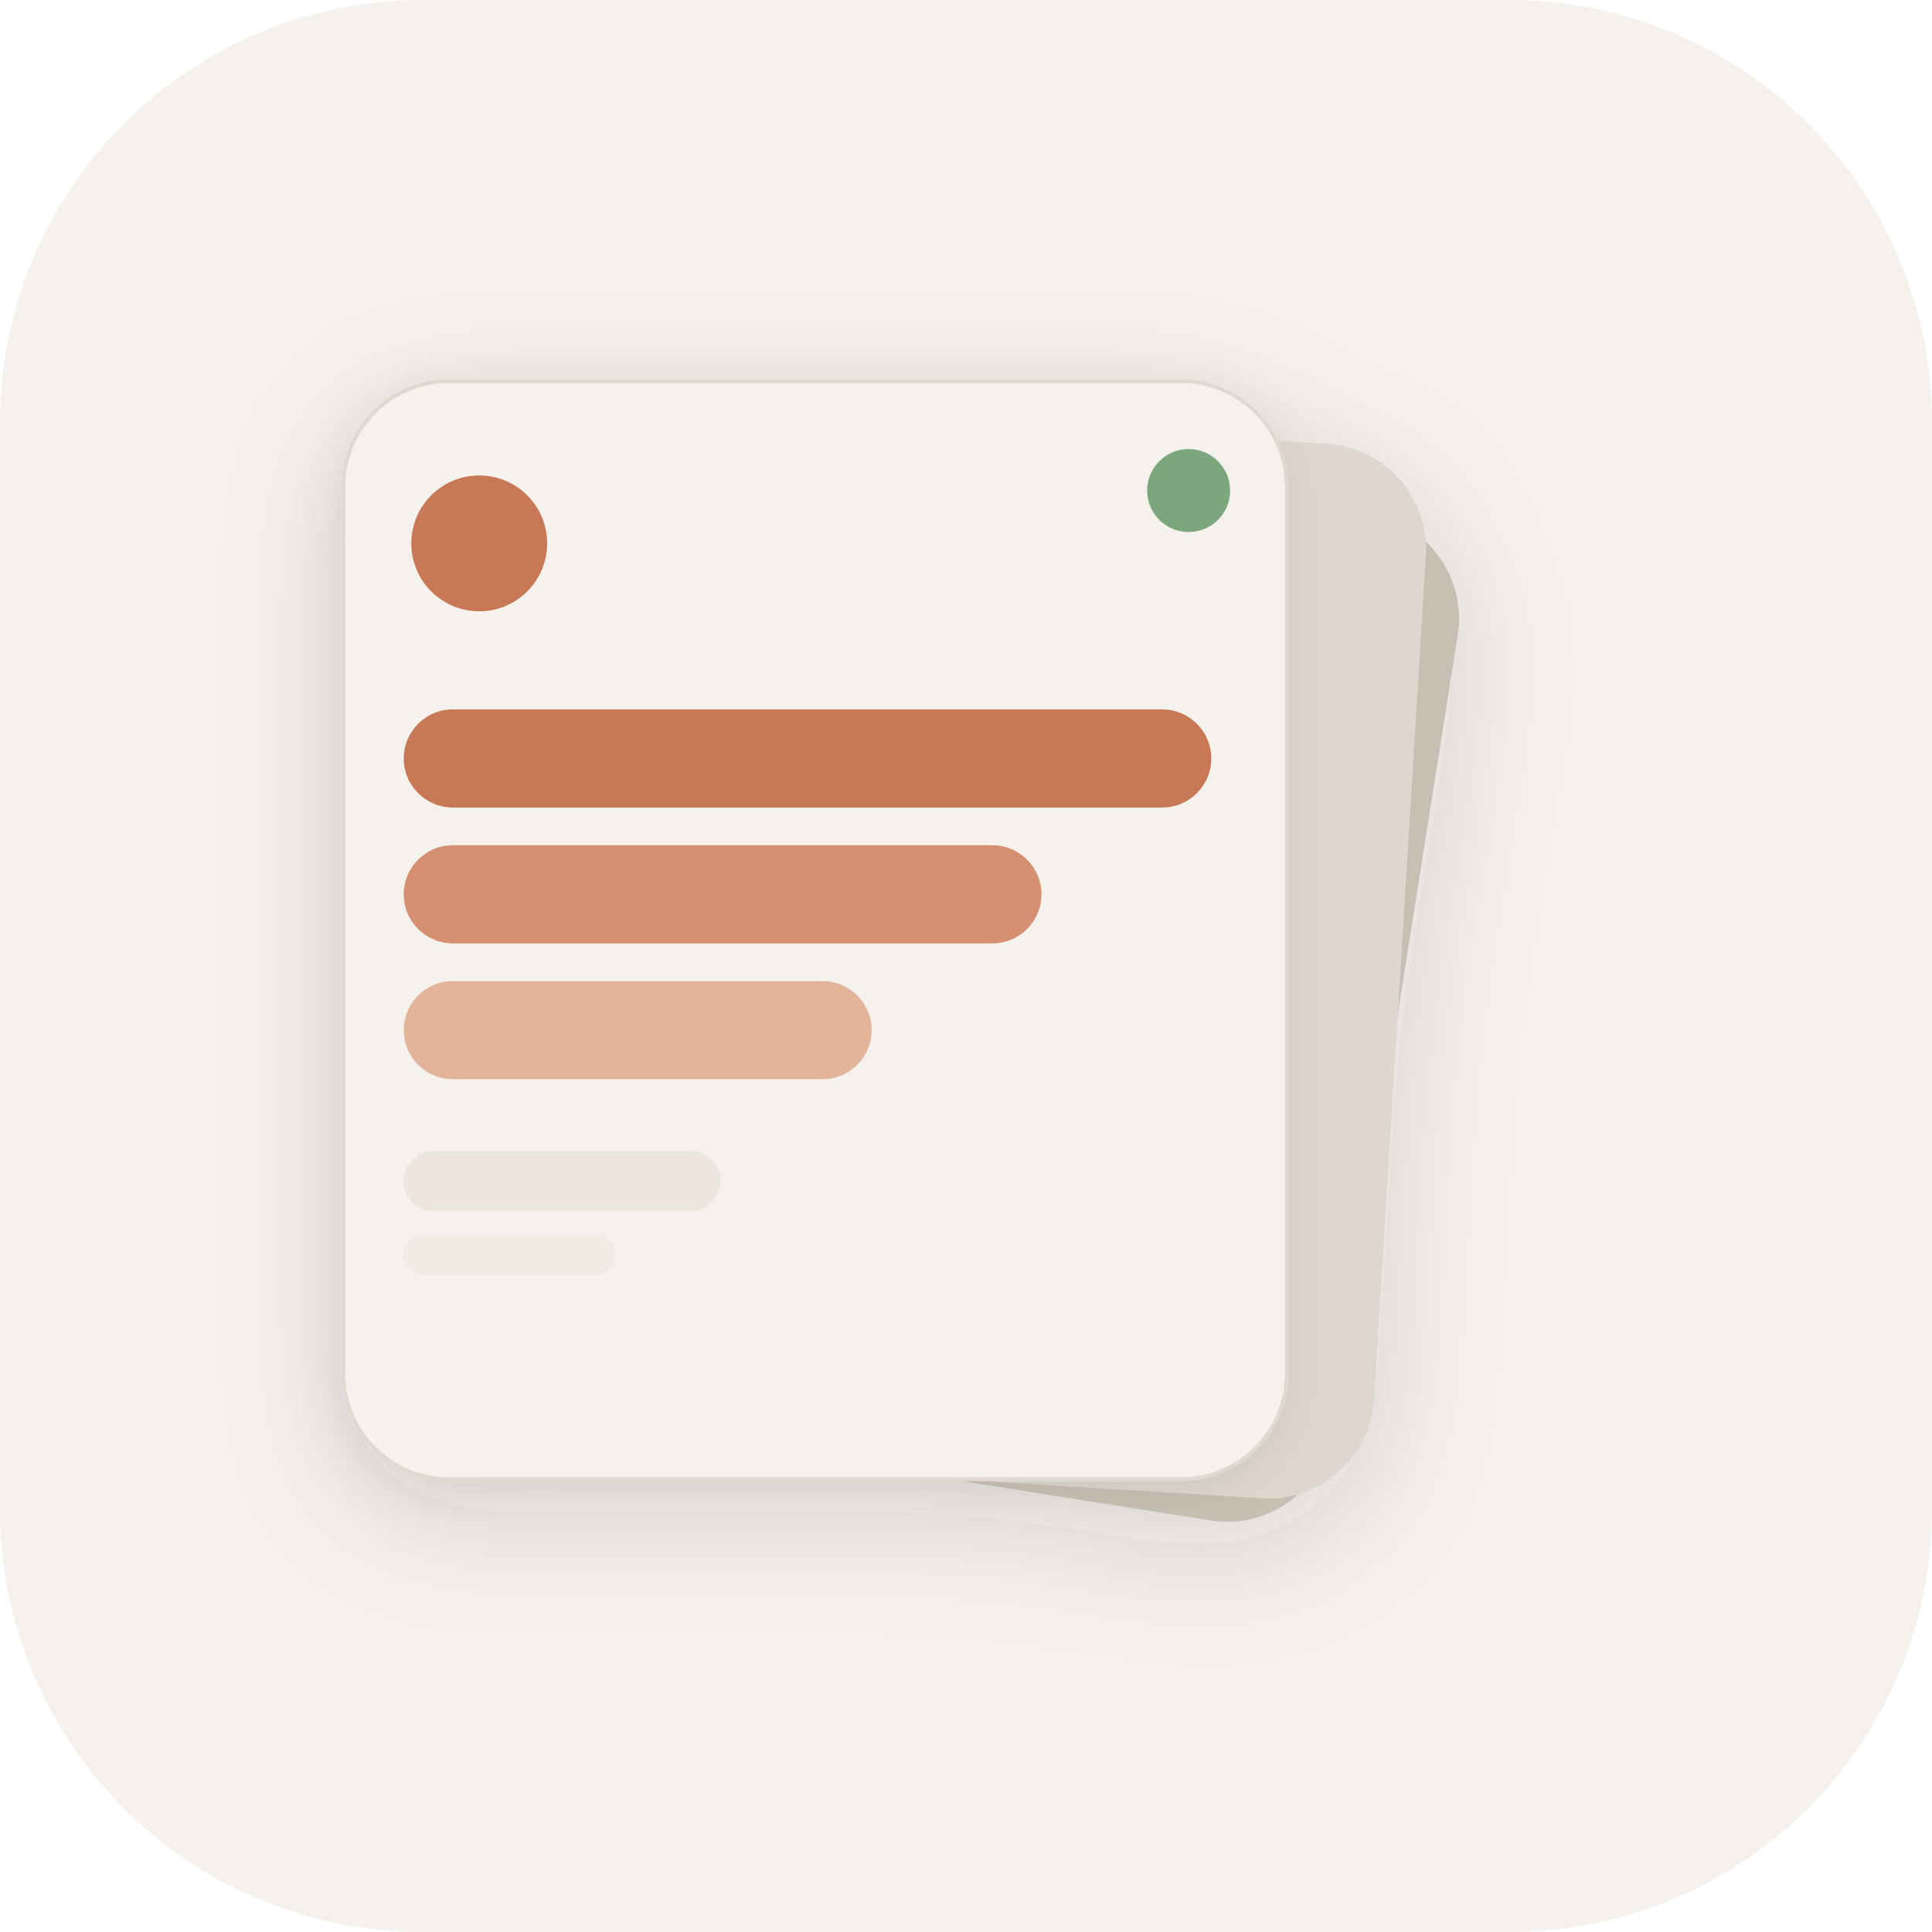
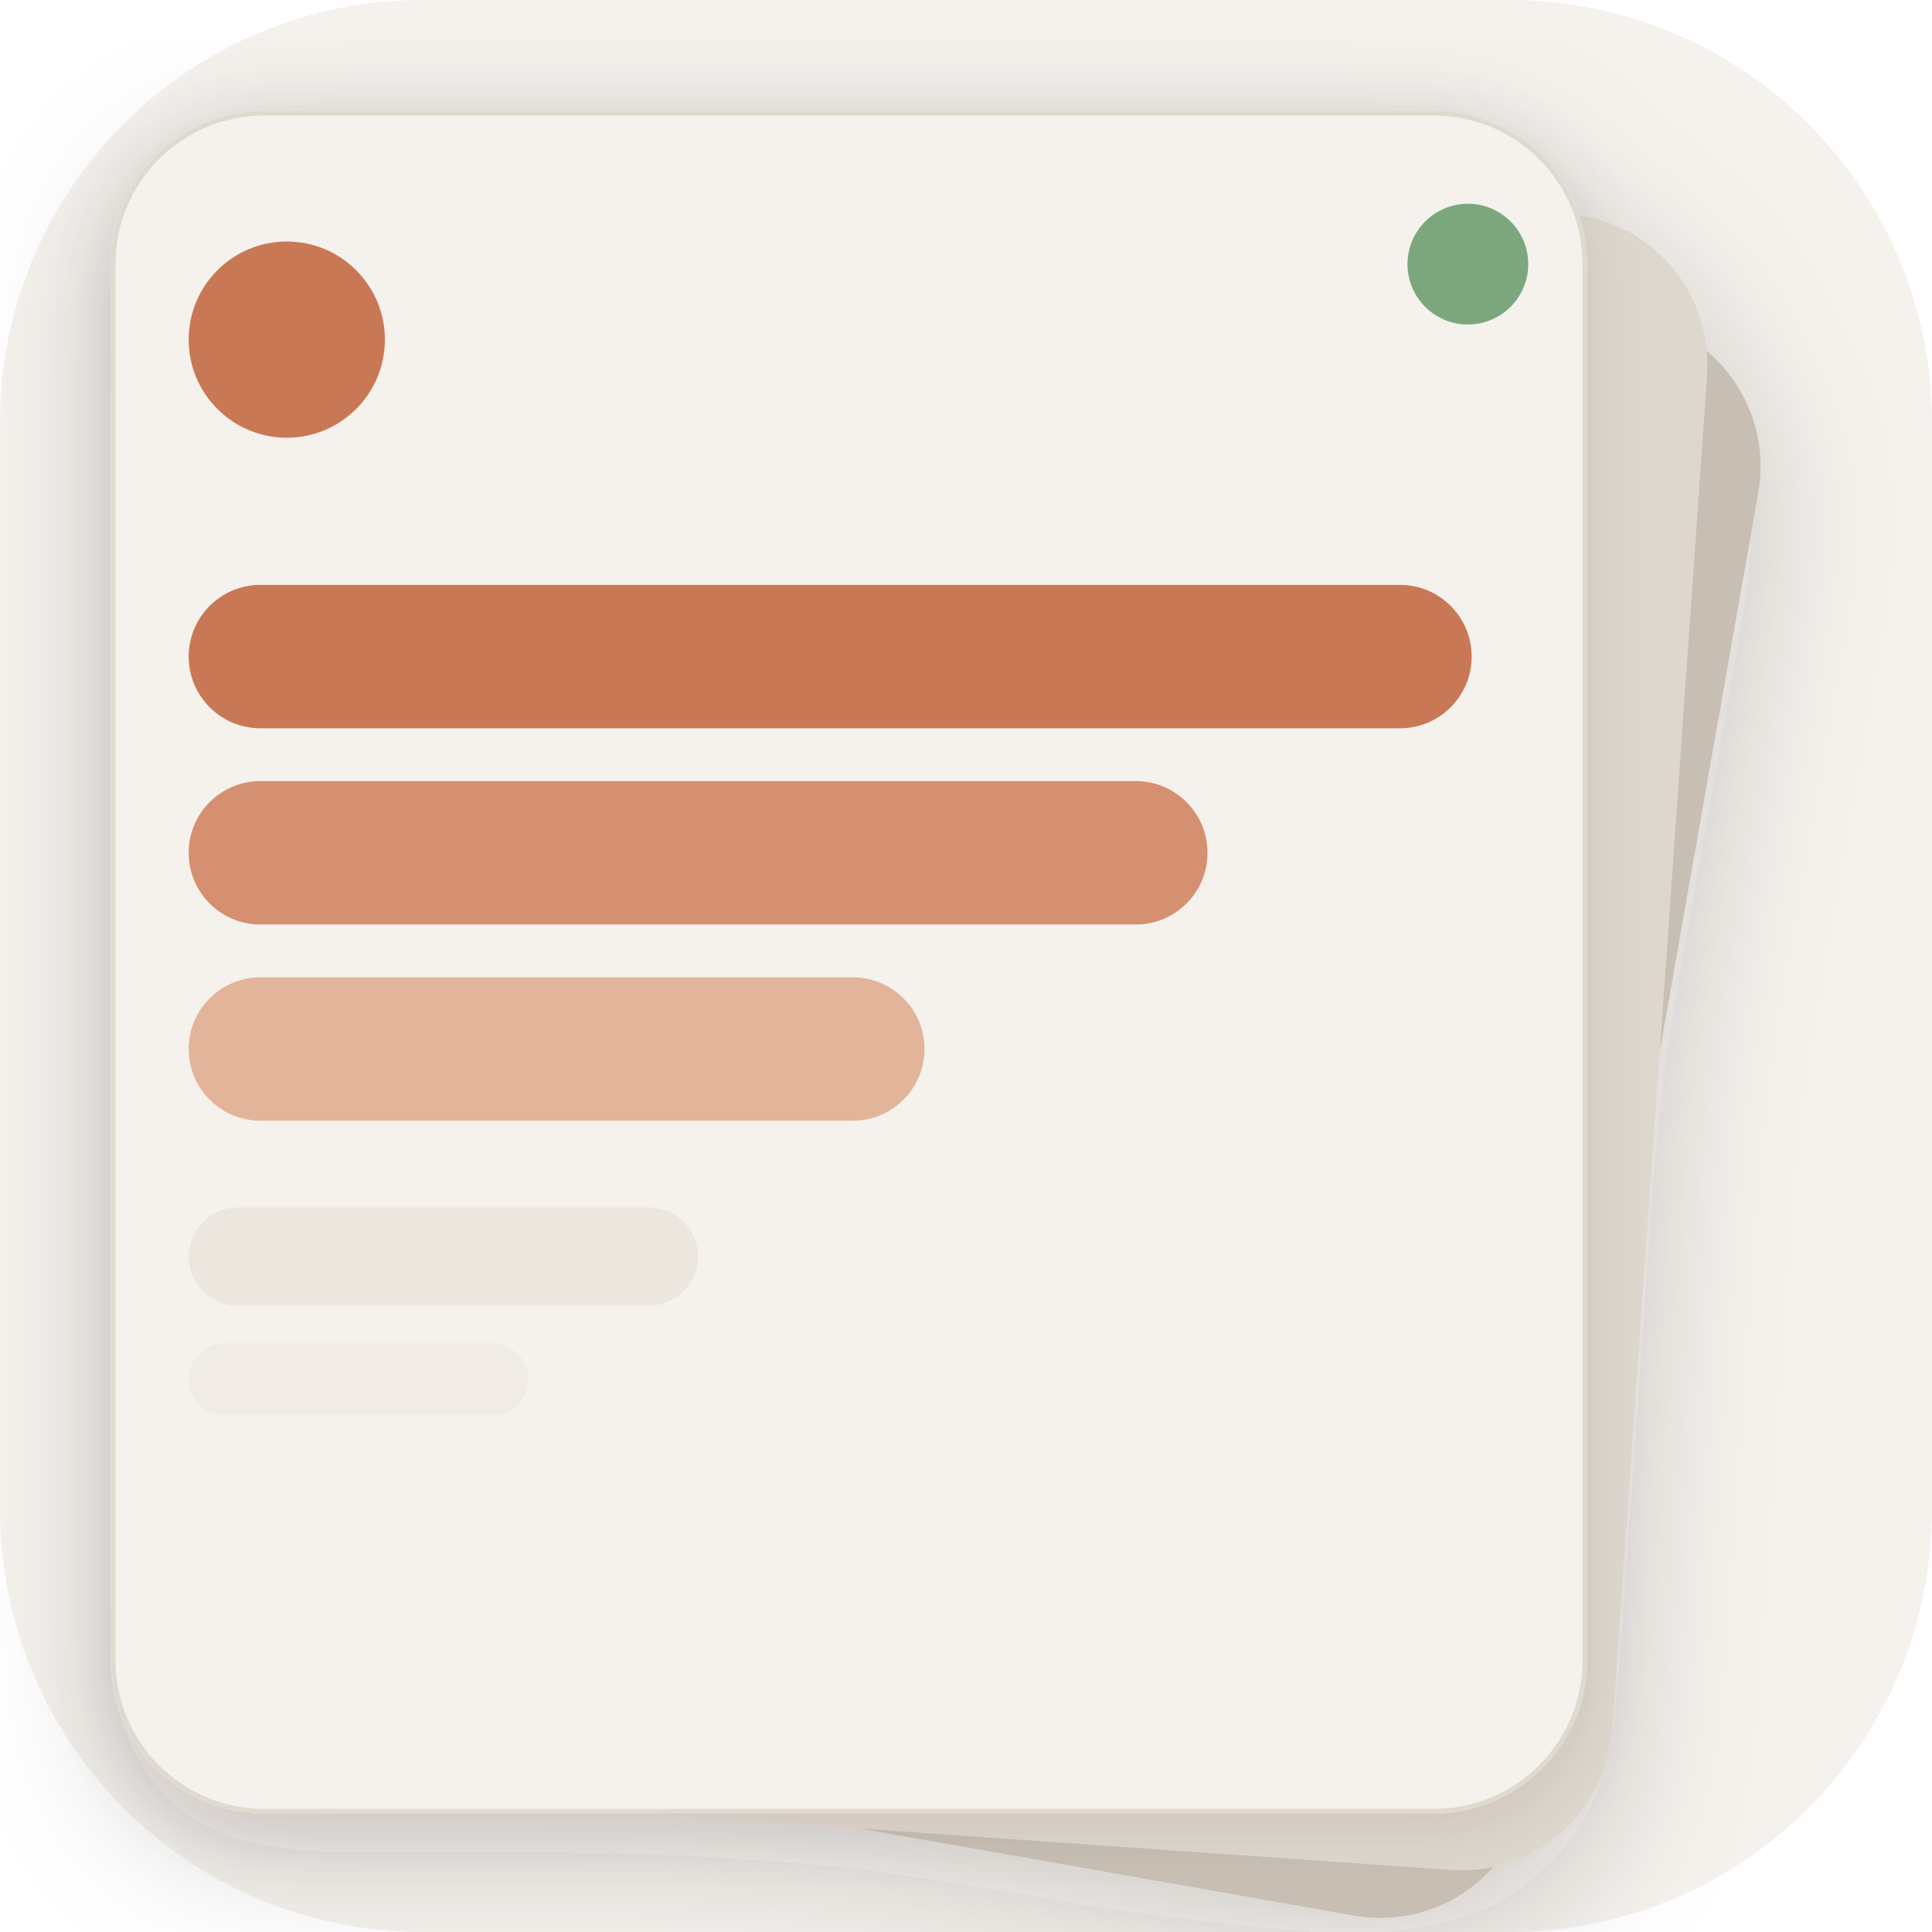
<svg xmlns="http://www.w3.org/2000/svg" viewBox="0 0 1024 1024" width="1024" height="1024">
  <defs>
-     <filter id="s1">
-       <feDropShadow dx="0" dy="16" stdDeviation="32" flood-color="#2E2825" flood-opacity="0.14" />
+     <filter id="s1" x="-20%" y="-20%" width="140%" height="140%">
+       <feDropShadow dx="0" dy="20" stdDeviation="36" flood-color="#2E2825" flood-opacity="0.18" />
    </filter>
-     <filter id="s2">
-       <feDropShadow dx="0" dy="6" stdDeviation="12" flood-color="#2E2825" flood-opacity="0.07" />
+     <filter id="s2" x="-10%" y="-10%" width="120%" height="120%">
+       <feDropShadow dx="0" dy="8" stdDeviation="16" flood-color="#2E2825" flood-opacity="0.09" />
    </filter>
  </defs>
  <rect width="1024" height="1024" rx="224" fill="#F5F1ED" />
  <g filter="url(#s1)">
-     <g transform="translate(512,512) rotate(9) translate(-230,-270)">
-       <rect width="460" height="540" rx="56" fill="#C8BFB4" />
+     <g transform="translate(512,512) rotate(10) translate(-370,-400)">
+       <rect width="740" height="860" rx="80" fill="#C8BFB4" />
    </g>
-     <g transform="translate(512,512) rotate(3.5) translate(-250,-288)">
-       <rect width="480" height="560" rx="56" fill="#DDD7CE" />
+     <g transform="translate(512,512) rotate(4) translate(-390,-420)">
+       <rect width="760" height="880" rx="80" fill="#DDD7CE" />
    </g>
    <g filter="url(#s2)">
-       <rect x="182" y="202" width="500" height="582" rx="56" fill="#F5F1ED" stroke="#E0D9CF" stroke-width="2" />
-       <circle cx="254" cy="288" r="36" fill="#C97854" />
-       <circle cx="630" cy="260" r="22" fill="#6B9E6E" opacity="0.88" />
-       <rect x="214" y="376" width="428" height="52" rx="26" fill="#C97854" />
-       <rect x="214" y="448" width="338" height="52" rx="26" fill="#D4906F" />
-       <rect x="214" y="520" width="248" height="52" rx="26" fill="#E2B59A" />
-       <rect x="214" y="610" width="168" height="32" rx="16" fill="#ECE6DE" />
-       <rect x="214" y="654" width="112" height="22" rx="11" fill="#ECE6DE" opacity="0.55" />
+       <rect x="60" y="60" width="780" height="900" rx="80" fill="#F5F1ED" stroke="#E0D9CF" stroke-width="2.5" />
+       <circle cx="152" cy="180" r="52" fill="#C97854" />
+       <circle cx="778" cy="140" r="32" fill="#6B9E6E" opacity="0.88" />
+       <rect x="100" y="310" width="680" height="76" rx="38" fill="#C97854" />
+       <rect x="100" y="414" width="540" height="76" rx="38" fill="#D4906F" />
+       <rect x="100" y="518" width="390" height="76" rx="38" fill="#E2B59A" />
+       <rect x="100" y="640" width="270" height="52" rx="26" fill="#ECE6DE" />
+       <rect x="100" y="712" width="180" height="38" rx="19" fill="#ECE6DE" opacity="0.55" />
    </g>
  </g>
</svg>
